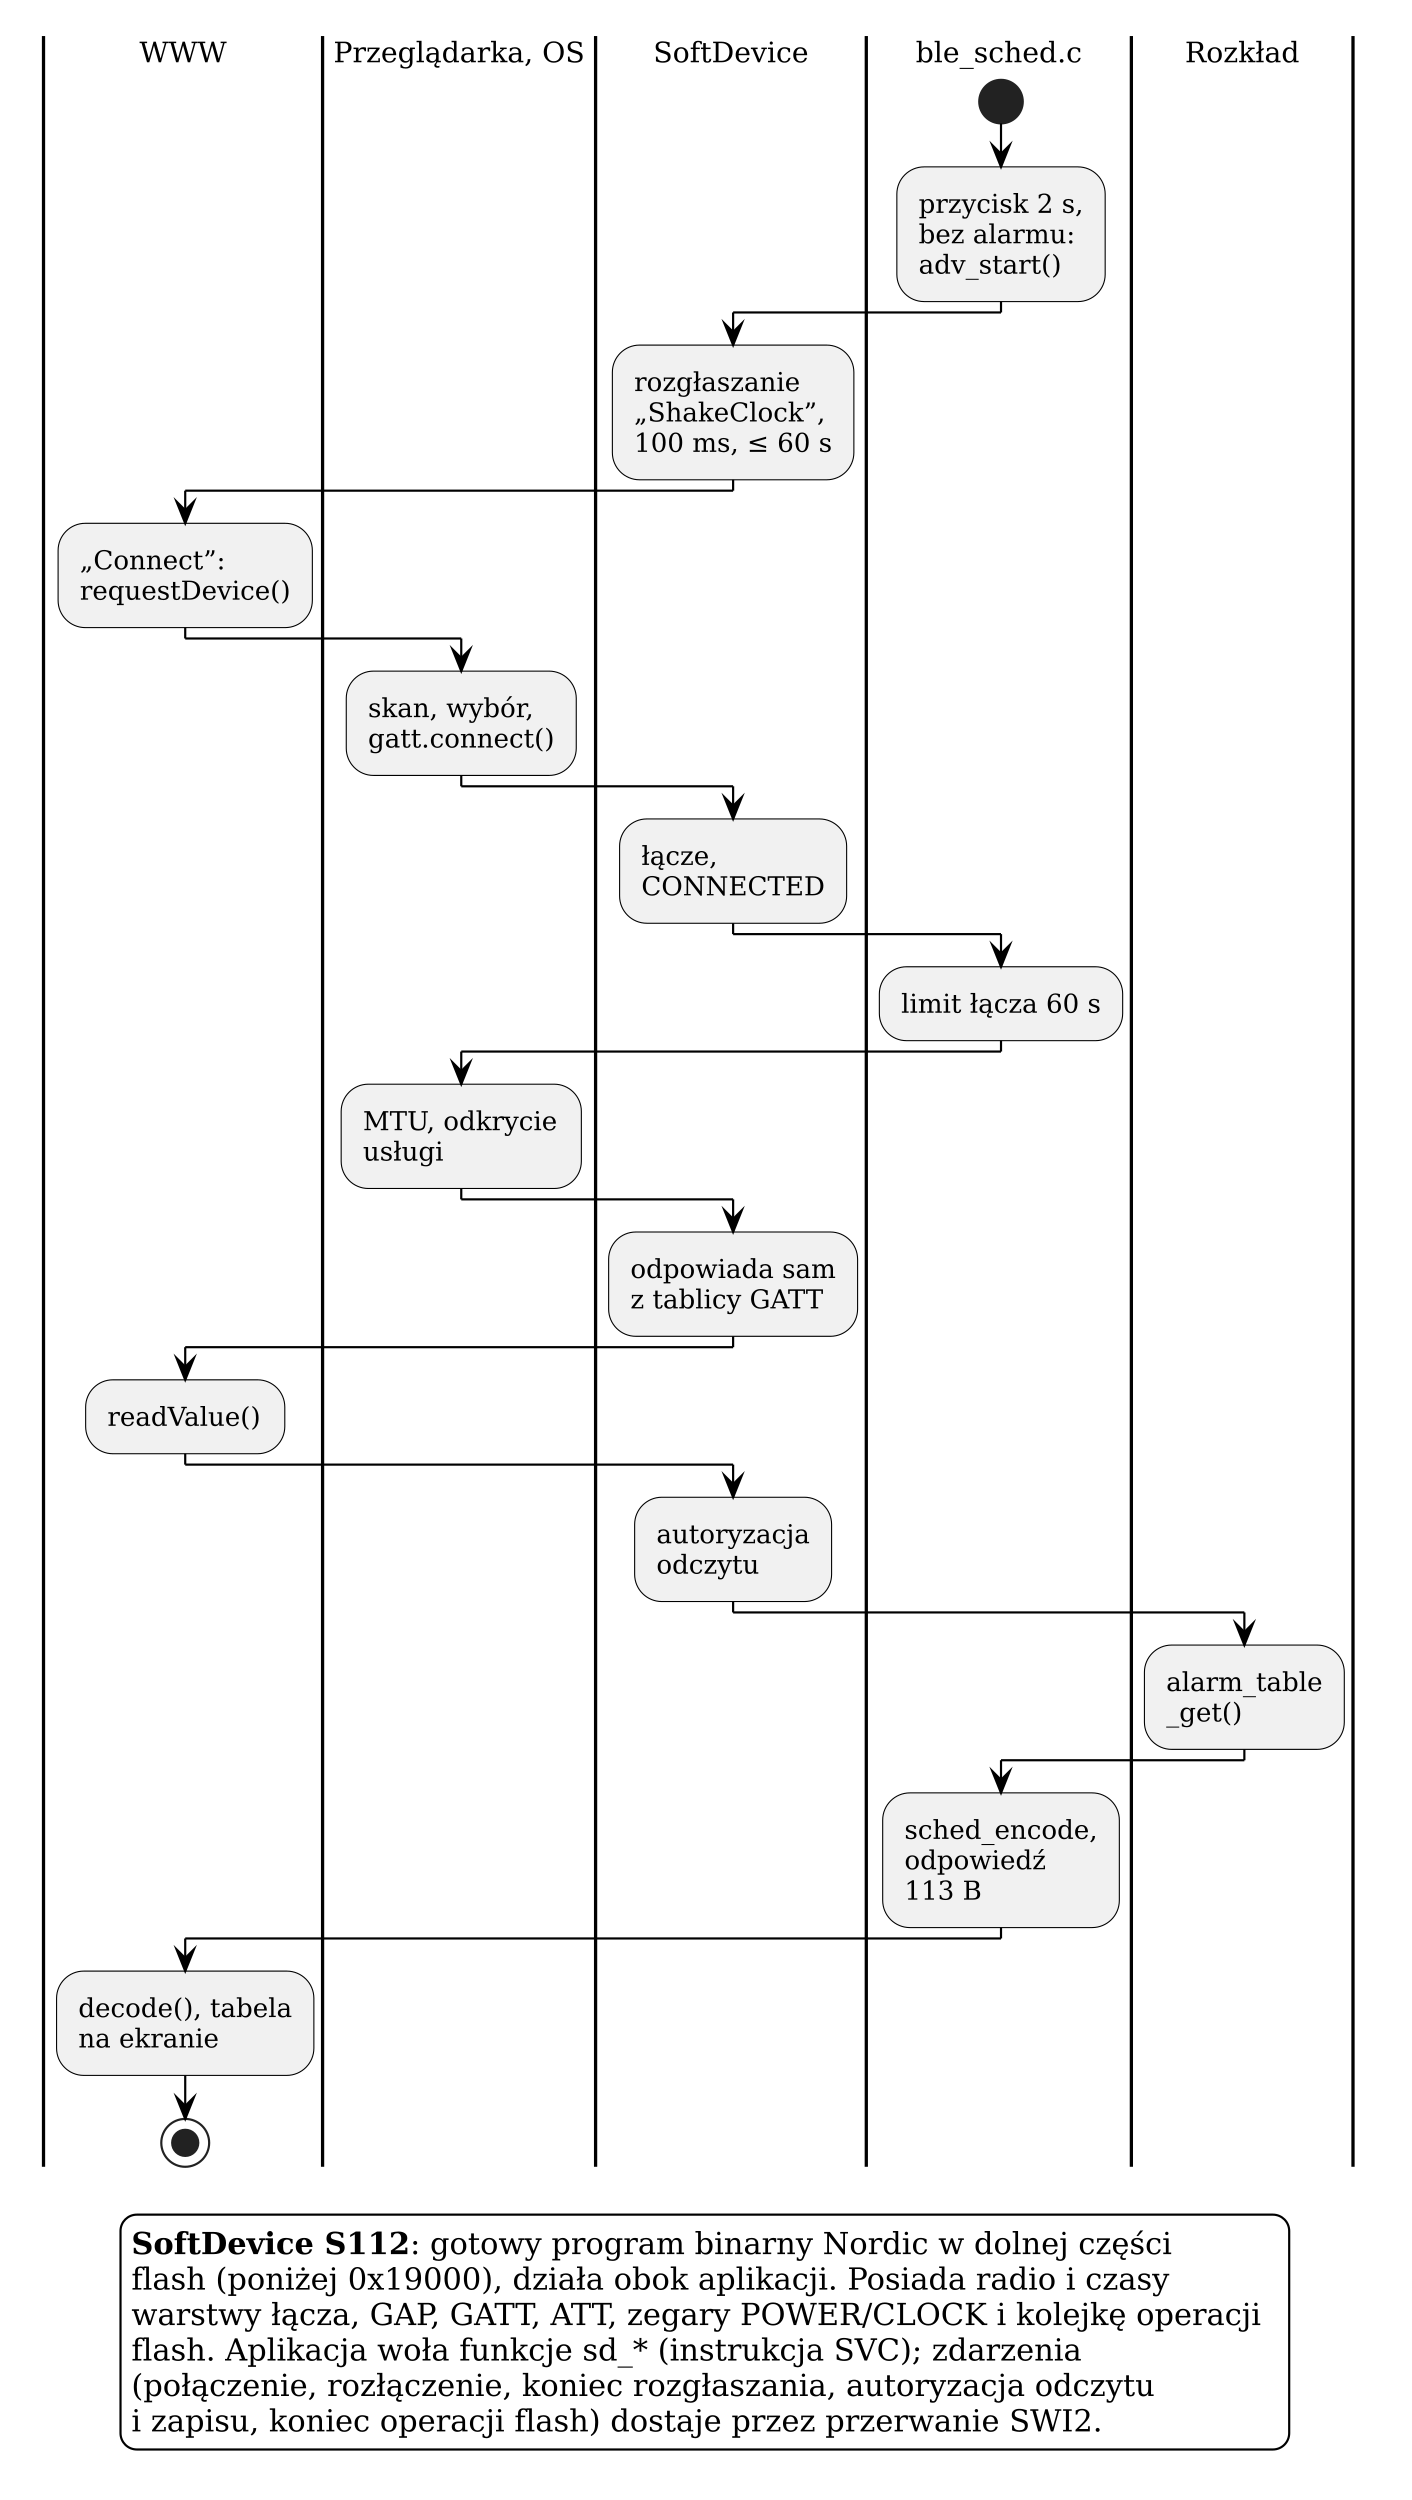
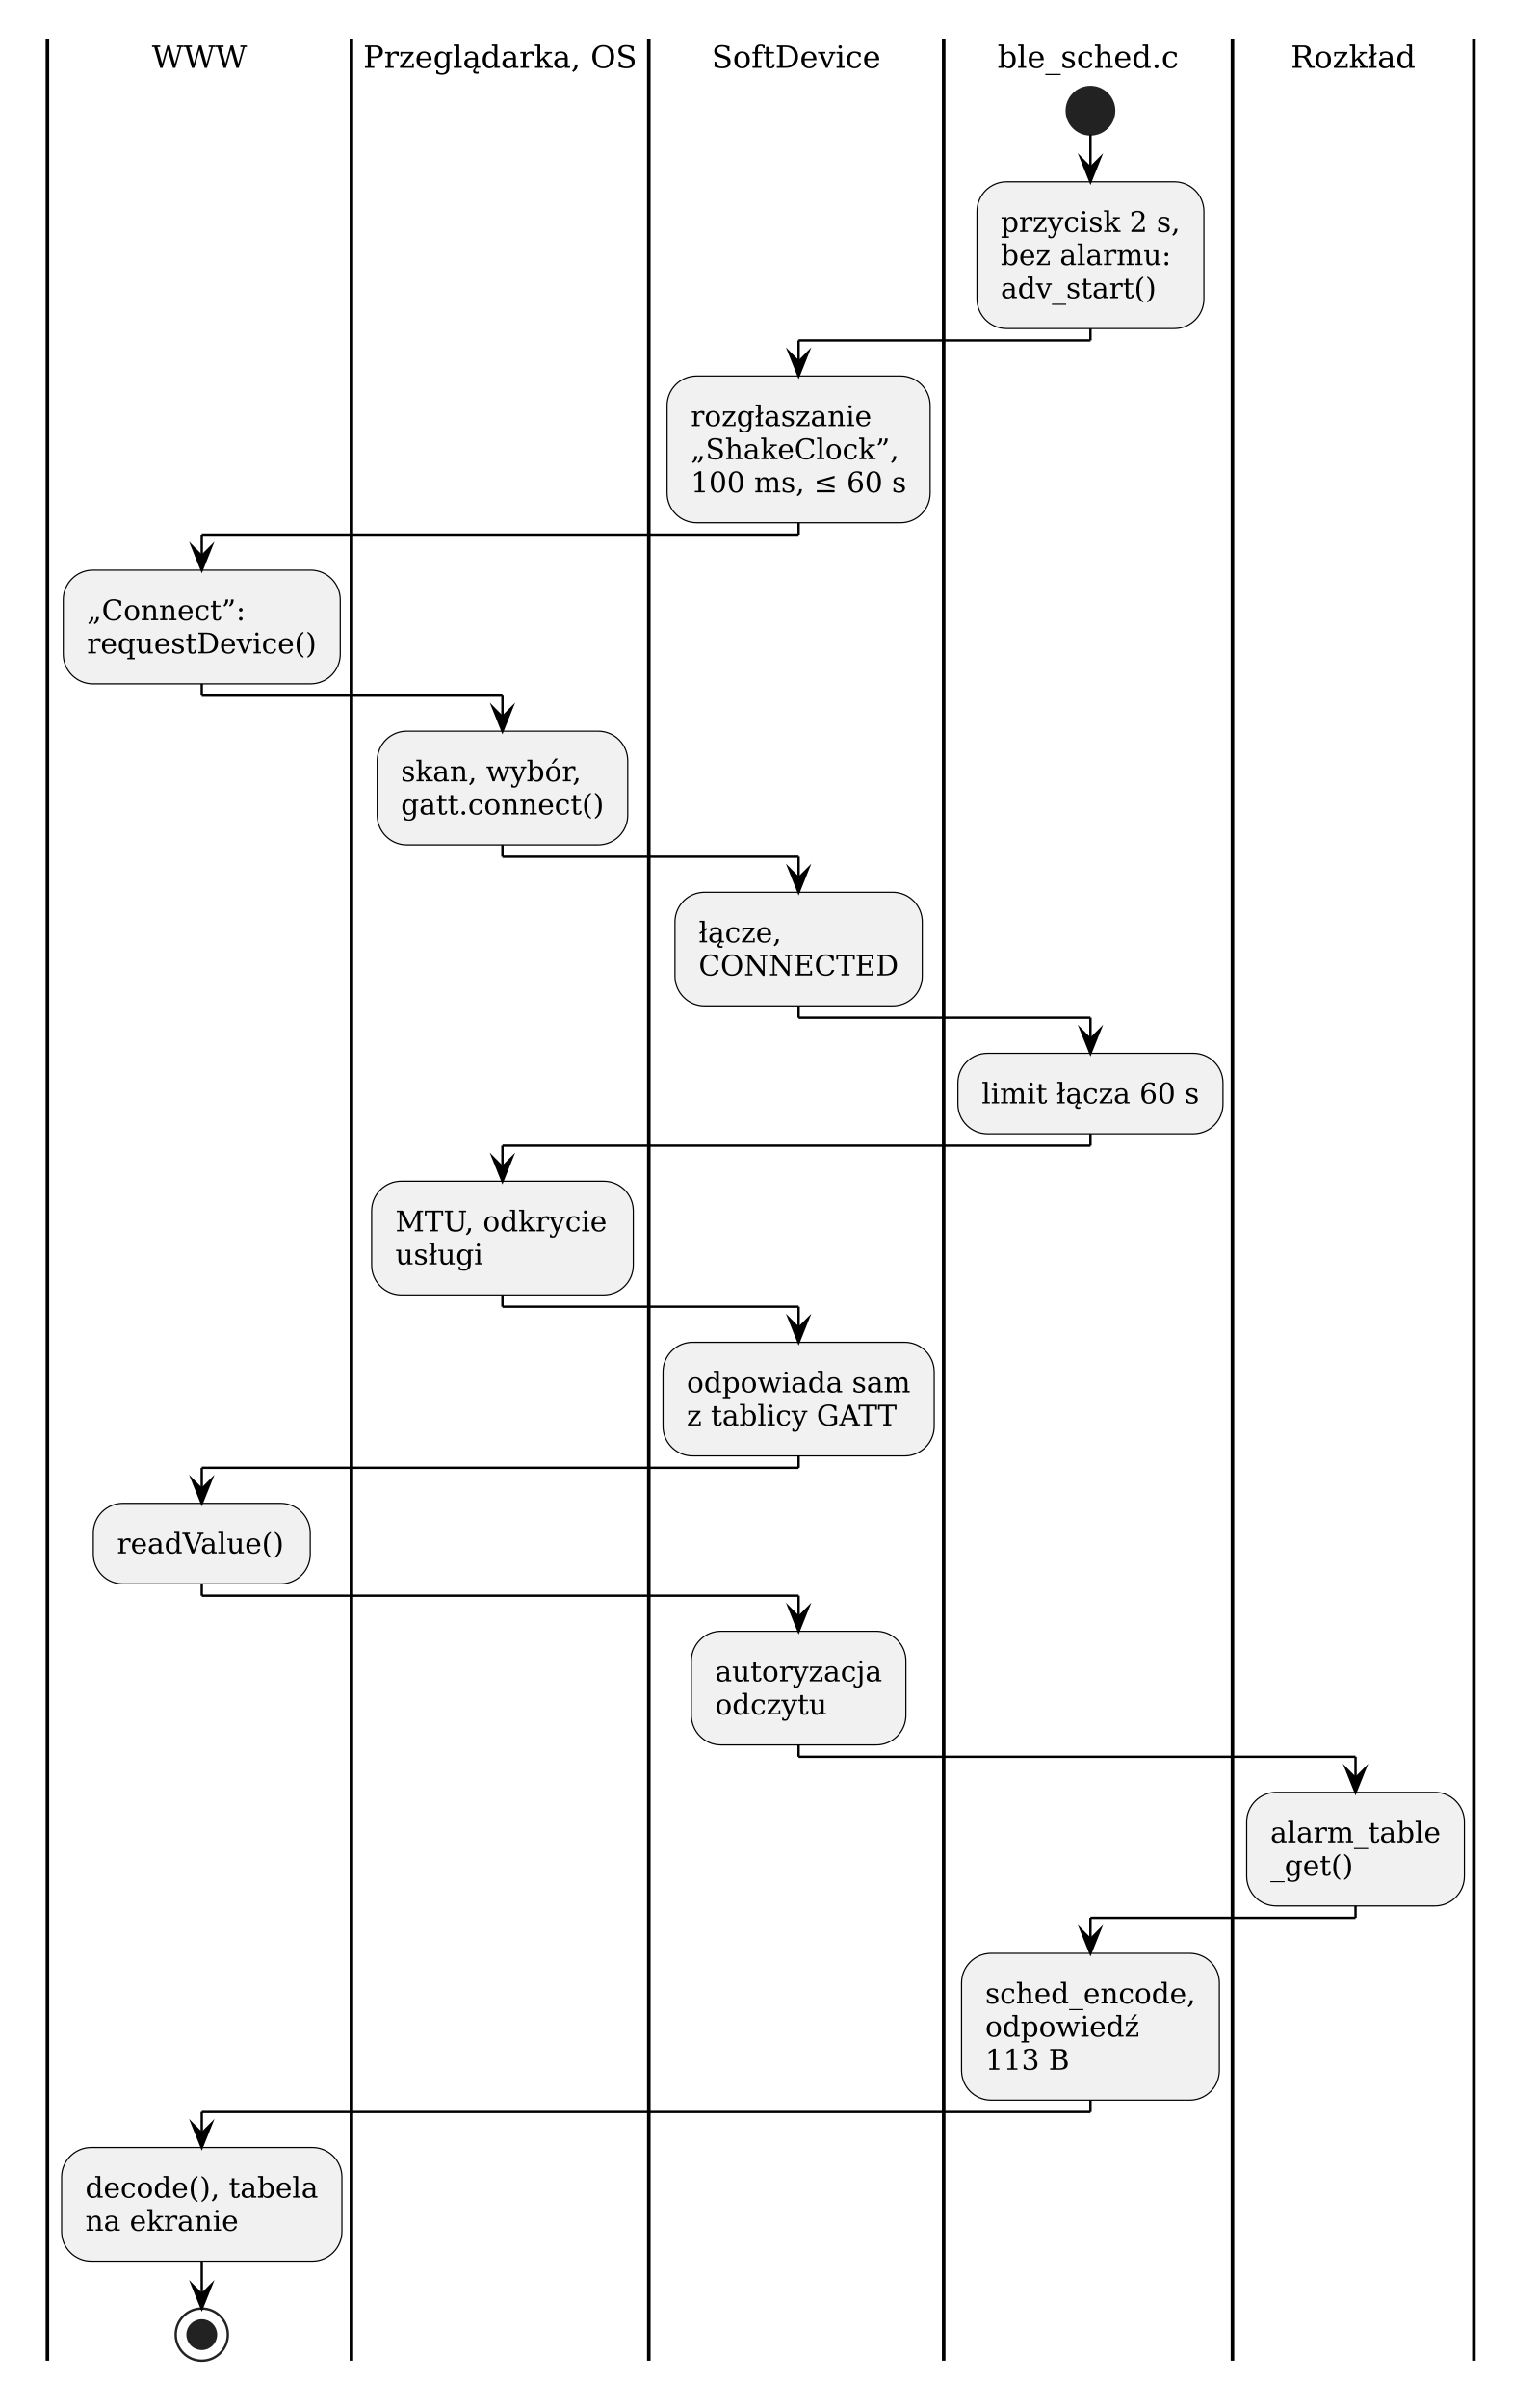
- <svg xmlns="http://www.w3.org/2000/svg" version="1.1" data-diagram-type="ACTIVITY" style="width:1081px;height:1915px;background:#FFFFFF;" width="1081.667px" height="1915px" viewBox="0 0 1081 1915" zoomAndPan="magnify" preserveAspectRatio="none" contentStyleType="text/css">
+ <svg xmlns="http://www.w3.org/2000/svg" version="1.1" data-diagram-type="ACTIVITY" style="width:1081px;height:1693px;background:#FFFFFF;" width="1081.667px" height="1693.333px" viewBox="0 0 1081 1693" zoomAndPan="magnify" preserveAspectRatio="none" contentStyleType="text/css">
  <defs />
  <g font-family="sans-serif" lengthAdjust="spacing">
    <rect x="33.333" y="27.61" width="1004.84" height="25.221" fill="none" style="stroke:none;" />
    <rect x="44.5" y="400.852" width="194.759" height="79.896" fill="#F1F1F1" style="stroke:#000;stroke-width:0.833;" rx="20.833" ry="20.833" />
    <text x="61.167" y="436.083" fill="#000" font-size="20" textLength="111.504" font-family="DejaVu Serif">„Connect”:</text>
    <text x="61.167" y="459.364" fill="#000" font-size="20" textLength="161.426" font-family="DejaVu Serif">requestDevice()</text>
    <rect x="65.609" y="1056.946" width="152.542" height="56.615" fill="#F1F1F1" style="stroke:#000;stroke-width:0.833;" rx="20.833" ry="20.833" />
    <text x="82.275" y="1092.177" fill="#000" font-size="20" textLength="119.209" font-family="DejaVu Serif">readValue()</text>
    <rect x="43.333" y="1509.862" width="197.093" height="79.896" fill="#F1F1F1" style="stroke:#000;stroke-width:0.833;" rx="20.833" ry="20.833" />
    <text x="60" y="1545.094" fill="#000" font-size="20" textLength="163.76" font-family="DejaVu Serif">decode(), tabela</text>
    <text x="60" y="1568.375" fill="#000" font-size="20" textLength="107.715" font-family="DejaVu Serif">na ekranie</text>
    <ellipse cx="141.88" cy="1641.425" rx="18.333" ry="18.333" fill="none" style="stroke:#222;stroke-width:1.667;" />
    <ellipse cx="141.88" cy="1641.425" rx="10" ry="10" fill="#222" style="stroke:#222;stroke-width:1.667;" />
    <line x1="33.333" y1="27.61" x2="33.333" y2="1659.758" style="stroke:#000;stroke-width:2.5;" />
    <rect x="265.236" y="514.081" width="176.175" height="79.896" fill="#F1F1F1" style="stroke:#000;stroke-width:0.833;" rx="20.833" ry="20.833" />
    <text x="281.903" y="549.312" fill="#000" font-size="20" textLength="129.082" font-family="DejaVu Serif">skan, wybór,</text>
    <text x="281.903" y="572.594" fill="#000" font-size="20" textLength="142.842" font-family="DejaVu Serif">gatt.connect()</text>
    <rect x="261.335" y="830.487" width="183.978" height="79.896" fill="#F1F1F1" style="stroke:#000;stroke-width:0.833;" rx="20.833" ry="20.833" />
    <text x="278.001" y="865.719" fill="#000" font-size="20" textLength="150.645" font-family="DejaVu Serif">MTU, odkrycie</text>
    <text x="278.001" y="889" fill="#000" font-size="20" textLength="61.709" font-family="DejaVu Serif">usługi</text>
    <line x1="247.093" y1="27.61" x2="247.093" y2="1659.758" style="stroke:#000;stroke-width:2.5;" />
    <rect x="469.072" y="264.342" width="184.993" height="103.177" fill="#F1F1F1" style="stroke:#000;stroke-width:0.833;" rx="20.833" ry="20.833" />
    <text x="485.739" y="299.573" fill="#000" font-size="20" textLength="127.188" font-family="DejaVu Serif">rozgłaszanie</text>
    <text x="485.739" y="322.854" fill="#000" font-size="20" textLength="146.465" font-family="DejaVu Serif">„ShakeClock”,</text>
    <text x="485.739" y="346.135" fill="#000" font-size="20" textLength="151.66" font-family="DejaVu Serif">100 ms, ≤ 60 s</text>
    <rect x="474.614" y="627.31" width="173.91" height="79.896" fill="#F1F1F1" style="stroke:#000;stroke-width:0.833;" rx="20.833" ry="20.833" />
    <text x="491.281" y="662.542" fill="#000" font-size="20" textLength="58.34" font-family="DejaVu Serif">łącze,</text>
    <text x="491.281" y="685.823" fill="#000" font-size="20" textLength="140.576" font-family="DejaVu Serif">CONNECTED</text>
    <rect x="466.221" y="943.717" width="190.697" height="79.896" fill="#F1F1F1" style="stroke:#000;stroke-width:0.833;" rx="20.833" ry="20.833" />
    <text x="482.887" y="978.948" fill="#000" font-size="20" textLength="157.363" font-family="DejaVu Serif">odpowiada sam</text>
    <text x="482.887" y="1002.229" fill="#000" font-size="20" textLength="148.408" font-family="DejaVu Serif">z tablicy GATT</text>
    <rect x="486.138" y="1146.894" width="150.863" height="79.896" fill="#F1F1F1" style="stroke:#000;stroke-width:0.833;" rx="20.833" ry="20.833" />
    <text x="502.804" y="1182.125" fill="#000" font-size="20" textLength="117.529" font-family="DejaVu Serif">autoryzacja</text>
    <text x="502.804" y="1205.406" fill="#000" font-size="20" textLength="78.799" font-family="DejaVu Serif">odczytu</text>
    <line x1="456.221" y1="27.61" x2="456.221" y2="1659.758" style="stroke:#000;stroke-width:2.5;" />
    <ellipse cx="766.774" cy="77.831" rx="16.667" ry="16.667" fill="#222" style="stroke:#222;stroke-width:1.667;" />
    <rect x="686.987" y="127.831" width="159.574" height="103.177" fill="#F1F1F1" style="stroke:#000;stroke-width:0.833;" rx="20.833" ry="20.833" />
    <text x="703.654" y="163.062" fill="#000" font-size="20" textLength="126.24" font-family="DejaVu Serif">przycisk 2 s,</text>
    <text x="703.654" y="186.344" fill="#000" font-size="20" textLength="119.922" font-family="DejaVu Serif">bez alarmu:</text>
    <text x="703.654" y="209.625" fill="#000" font-size="20" textLength="109.453" font-family="DejaVu Serif">adv_start()</text>
    <rect x="673.584" y="740.54" width="186.38" height="56.615" fill="#F1F1F1" style="stroke:#000;stroke-width:0.833;" rx="20.833" ry="20.833" />
    <text x="690.251" y="775.771" fill="#000" font-size="20" textLength="153.047" font-family="DejaVu Serif">limit łącza 60 s</text>
    <rect x="676.138" y="1373.352" width="181.273" height="103.177" fill="#F1F1F1" style="stroke:#000;stroke-width:0.833;" rx="20.833" ry="20.833" />
    <text x="692.804" y="1408.583" fill="#000" font-size="20" textLength="147.939" font-family="DejaVu Serif">sched_encode,</text>
    <text x="692.804" y="1431.864" fill="#000" font-size="20" textLength="108.379" font-family="DejaVu Serif">odpowiedź</text>
    <text x="692.804" y="1455.146" fill="#000" font-size="20" textLength="59.229" font-family="DejaVu Serif">113 B</text>
    <line x1="663.584" y1="27.61" x2="663.584" y2="1659.758" style="stroke:#000;stroke-width:2.5;" />
    <rect x="876.631" y="1260.123" width="153.099" height="79.896" fill="#F1F1F1" style="stroke:#000;stroke-width:0.833;" rx="20.833" ry="20.833" />
    <text x="893.298" y="1295.354" fill="#000" font-size="20" textLength="119.766" font-family="DejaVu Serif">alarm_table</text>
    <text x="893.298" y="1318.635" fill="#000" font-size="20" textLength="58.281" font-family="DejaVu Serif">_get()</text>
    <line x1="866.631" y1="27.61" x2="866.631" y2="1659.758" style="stroke:#000;stroke-width:2.5;" />
    <line x1="1036.396" y1="27.61" x2="1036.396" y2="1659.758" style="stroke:#000;stroke-width:2.5;" />
    <line x1="141.88" y1="1589.758" x2="141.88" y2="1623.092" style="stroke:#000;stroke-width:1.667;" />
    <polygon points="135.213,1606.425,141.88,1623.092,148.547,1606.425,141.88,1613.092" fill="#000" style="stroke:#000;stroke-width:1.667;stroke-linejoin:miter;stroke-miterlimit:10;" />
    <line x1="766.774" y1="94.498" x2="766.774" y2="127.831" style="stroke:#000;stroke-width:1.667;" />
    <polygon points="760.107,111.165,766.774,127.831,773.441,111.165,766.774,117.831" fill="#000" style="stroke:#000;stroke-width:1.667;stroke-linejoin:miter;stroke-miterlimit:10;" />
    <line x1="766.774" y1="231.008" x2="766.774" y2="239.342" style="stroke:#000;stroke-width:1.667;" />
    <line x1="766.774" y1="239.342" x2="561.569" y2="239.342" style="stroke:#000;stroke-width:1.667;" />
    <line x1="561.569" y1="239.342" x2="561.569" y2="264.342" style="stroke:#000;stroke-width:1.667;" />
    <polygon points="554.902,247.675,561.569,264.342,568.236,247.675,561.569,254.342" fill="#000" style="stroke:#000;stroke-width:1.667;stroke-linejoin:miter;stroke-miterlimit:10;" />
    <line x1="561.569" y1="367.519" x2="561.569" y2="375.852" style="stroke:#000;stroke-width:1.667;" />
    <line x1="561.569" y1="375.852" x2="141.88" y2="375.852" style="stroke:#000;stroke-width:1.667;" />
    <line x1="141.88" y1="375.852" x2="141.88" y2="400.852" style="stroke:#000;stroke-width:1.667;" />
    <polygon points="135.213,384.185,141.88,400.852,148.547,384.185,141.88,390.852" fill="#000" style="stroke:#000;stroke-width:1.667;stroke-linejoin:miter;stroke-miterlimit:10;" />
    <line x1="141.88" y1="480.748" x2="141.88" y2="489.081" style="stroke:#000;stroke-width:1.667;" />
    <line x1="141.88" y1="489.081" x2="353.324" y2="489.081" style="stroke:#000;stroke-width:1.667;" />
    <line x1="353.324" y1="489.081" x2="353.324" y2="514.081" style="stroke:#000;stroke-width:1.667;" />
    <polygon points="346.657,497.415,353.324,514.081,359.99,497.415,353.324,504.081" fill="#000" style="stroke:#000;stroke-width:1.667;stroke-linejoin:miter;stroke-miterlimit:10;" />
    <line x1="353.324" y1="593.977" x2="353.324" y2="602.31" style="stroke:#000;stroke-width:1.667;" />
    <line x1="353.324" y1="602.31" x2="561.569" y2="602.31" style="stroke:#000;stroke-width:1.667;" />
    <line x1="561.569" y1="602.31" x2="561.569" y2="627.31" style="stroke:#000;stroke-width:1.667;" />
    <polygon points="554.902,610.644,561.569,627.31,568.236,610.644,561.569,617.31" fill="#000" style="stroke:#000;stroke-width:1.667;stroke-linejoin:miter;stroke-miterlimit:10;" />
    <line x1="561.569" y1="707.206" x2="561.569" y2="715.54" style="stroke:#000;stroke-width:1.667;" />
    <line x1="561.569" y1="715.54" x2="766.774" y2="715.54" style="stroke:#000;stroke-width:1.667;" />
    <line x1="766.774" y1="715.54" x2="766.774" y2="740.54" style="stroke:#000;stroke-width:1.667;" />
    <polygon points="760.107,723.873,766.774,740.54,773.441,723.873,766.774,730.54" fill="#000" style="stroke:#000;stroke-width:1.667;stroke-linejoin:miter;stroke-miterlimit:10;" />
    <line x1="766.774" y1="797.154" x2="766.774" y2="805.487" style="stroke:#000;stroke-width:1.667;" />
    <line x1="766.774" y1="805.487" x2="353.324" y2="805.487" style="stroke:#000;stroke-width:1.667;" />
    <line x1="353.324" y1="805.487" x2="353.324" y2="830.487" style="stroke:#000;stroke-width:1.667;" />
    <polygon points="346.657,813.821,353.324,830.487,359.99,813.821,353.324,820.487" fill="#000" style="stroke:#000;stroke-width:1.667;stroke-linejoin:miter;stroke-miterlimit:10;" />
    <line x1="353.324" y1="910.383" x2="353.324" y2="918.717" style="stroke:#000;stroke-width:1.667;" />
    <line x1="353.324" y1="918.717" x2="561.569" y2="918.717" style="stroke:#000;stroke-width:1.667;" />
    <line x1="561.569" y1="918.717" x2="561.569" y2="943.717" style="stroke:#000;stroke-width:1.667;" />
    <polygon points="554.902,927.05,561.569,943.717,568.236,927.05,561.569,933.717" fill="#000" style="stroke:#000;stroke-width:1.667;stroke-linejoin:miter;stroke-miterlimit:10;" />
    <line x1="561.569" y1="1023.612" x2="561.569" y2="1031.946" style="stroke:#000;stroke-width:1.667;" />
    <line x1="561.569" y1="1031.946" x2="141.88" y2="1031.946" style="stroke:#000;stroke-width:1.667;" />
    <line x1="141.88" y1="1031.946" x2="141.88" y2="1056.946" style="stroke:#000;stroke-width:1.667;" />
    <polygon points="135.213,1040.279,141.88,1056.946,148.547,1040.279,141.88,1046.946" fill="#000" style="stroke:#000;stroke-width:1.667;stroke-linejoin:miter;stroke-miterlimit:10;" />
    <line x1="141.88" y1="1113.56" x2="141.88" y2="1121.894" style="stroke:#000;stroke-width:1.667;" />
    <line x1="141.88" y1="1121.894" x2="561.569" y2="1121.894" style="stroke:#000;stroke-width:1.667;" />
    <line x1="561.569" y1="1121.894" x2="561.569" y2="1146.894" style="stroke:#000;stroke-width:1.667;" />
    <polygon points="554.902,1130.227,561.569,1146.894,568.236,1130.227,561.569,1136.894" fill="#000" style="stroke:#000;stroke-width:1.667;stroke-linejoin:miter;stroke-miterlimit:10;" />
    <line x1="561.569" y1="1226.79" x2="561.569" y2="1235.123" style="stroke:#000;stroke-width:1.667;" />
    <line x1="561.569" y1="1235.123" x2="953.18" y2="1235.123" style="stroke:#000;stroke-width:1.667;" />
    <line x1="953.18" y1="1235.123" x2="953.18" y2="1260.123" style="stroke:#000;stroke-width:1.667;" />
    <polygon points="946.514,1243.456,953.18,1260.123,959.847,1243.456,953.18,1250.123" fill="#000" style="stroke:#000;stroke-width:1.667;stroke-linejoin:miter;stroke-miterlimit:10;" />
    <line x1="953.18" y1="1340.019" x2="953.18" y2="1348.352" style="stroke:#000;stroke-width:1.667;" />
    <line x1="953.18" y1="1348.352" x2="766.774" y2="1348.352" style="stroke:#000;stroke-width:1.667;" />
    <line x1="766.774" y1="1348.352" x2="766.774" y2="1373.352" style="stroke:#000;stroke-width:1.667;" />
    <polygon points="760.107,1356.685,766.774,1373.352,773.441,1356.685,766.774,1363.352" fill="#000" style="stroke:#000;stroke-width:1.667;stroke-linejoin:miter;stroke-miterlimit:10;" />
    <line x1="766.774" y1="1476.529" x2="766.774" y2="1484.862" style="stroke:#000;stroke-width:1.667;" />
    <line x1="766.774" y1="1484.862" x2="141.88" y2="1484.862" style="stroke:#000;stroke-width:1.667;" />
    <line x1="141.88" y1="1484.862" x2="141.88" y2="1509.862" style="stroke:#000;stroke-width:1.667;" />
    <polygon points="135.213,1493.196,141.88,1509.862,148.547,1493.196,141.88,1499.862" fill="#000" style="stroke:#000;stroke-width:1.667;stroke-linejoin:miter;stroke-miterlimit:10;" />
    <text x="106.809" y="47.721" fill="#000" font-size="21.667" textLength="66.809" font-family="DejaVu Serif">WWW</text>
    <text x="255.426" y="47.721" fill="#000" font-size="21.667" textLength="192.461" font-family="DejaVu Serif">Przeglądarka, OS</text>
    <text x="500.435" y="47.721" fill="#000" font-size="21.667" textLength="118.934" font-family="DejaVu Serif">SoftDevice</text>
    <text x="701.419" y="47.721" fill="#000" font-size="21.667" textLength="127.376" font-family="DejaVu Serif">ble_sched.c</text>
    <text x="907.657" y="47.721" fill="#000" font-size="21.667" textLength="87.714" font-family="DejaVu Serif">Rozkład</text>
-     <g class="legend" data-source-line="53">
-       <rect x="92.315" y="1696.425" width="895.21" height="179.886" fill="none" style="stroke:#000;stroke-width:1.667;" rx="12.5" ry="12.5" />
-       <text x="100.648" y="1726.667" fill="#000" font-size="23.333" textLength="213.464" font-weight="700" font-family="DejaVu Serif">SoftDevice S112</text>
-       <text x="314.112" y="1726.667" fill="#000" font-size="23.333" textLength="583.561" font-family="DejaVu Serif">: gotowy program binarny Nordic w dolnej części</text>
-       <text x="100.648" y="1753.829" fill="#000" font-size="23.333" textLength="796.034" font-family="DejaVu Serif">flash (poniżej 0x19000), działa obok aplikacji. Posiada radio i czasy</text>
-       <text x="100.648" y="1780.99" fill="#000" font-size="23.333" textLength="878.543" font-family="DejaVu Serif">warstwy łącza, GAP, GATT, ATT, zegary POWER/CLOCK i kolejkę operacji</text>
-       <text x="100.648" y="1808.152" fill="#000" font-size="23.333" textLength="727.936" font-family="DejaVu Serif">flash. Aplikacja woła funkcje sd_* (instrukcja SVC); zdarzenia</text>
-       <text x="100.648" y="1835.313" fill="#000" font-size="23.333" textLength="783.9" font-family="DejaVu Serif">(połączenie, rozłączenie, koniec rozgłaszania, autoryzacja odczytu</text>
-       <text x="100.648" y="1862.475" fill="#000" font-size="23.333" textLength="743.864" font-family="DejaVu Serif">i zapisu, koniec operacji flash) dostaje przez przerwanie SWI2.</text>
-     </g>
  </g>
</svg>
